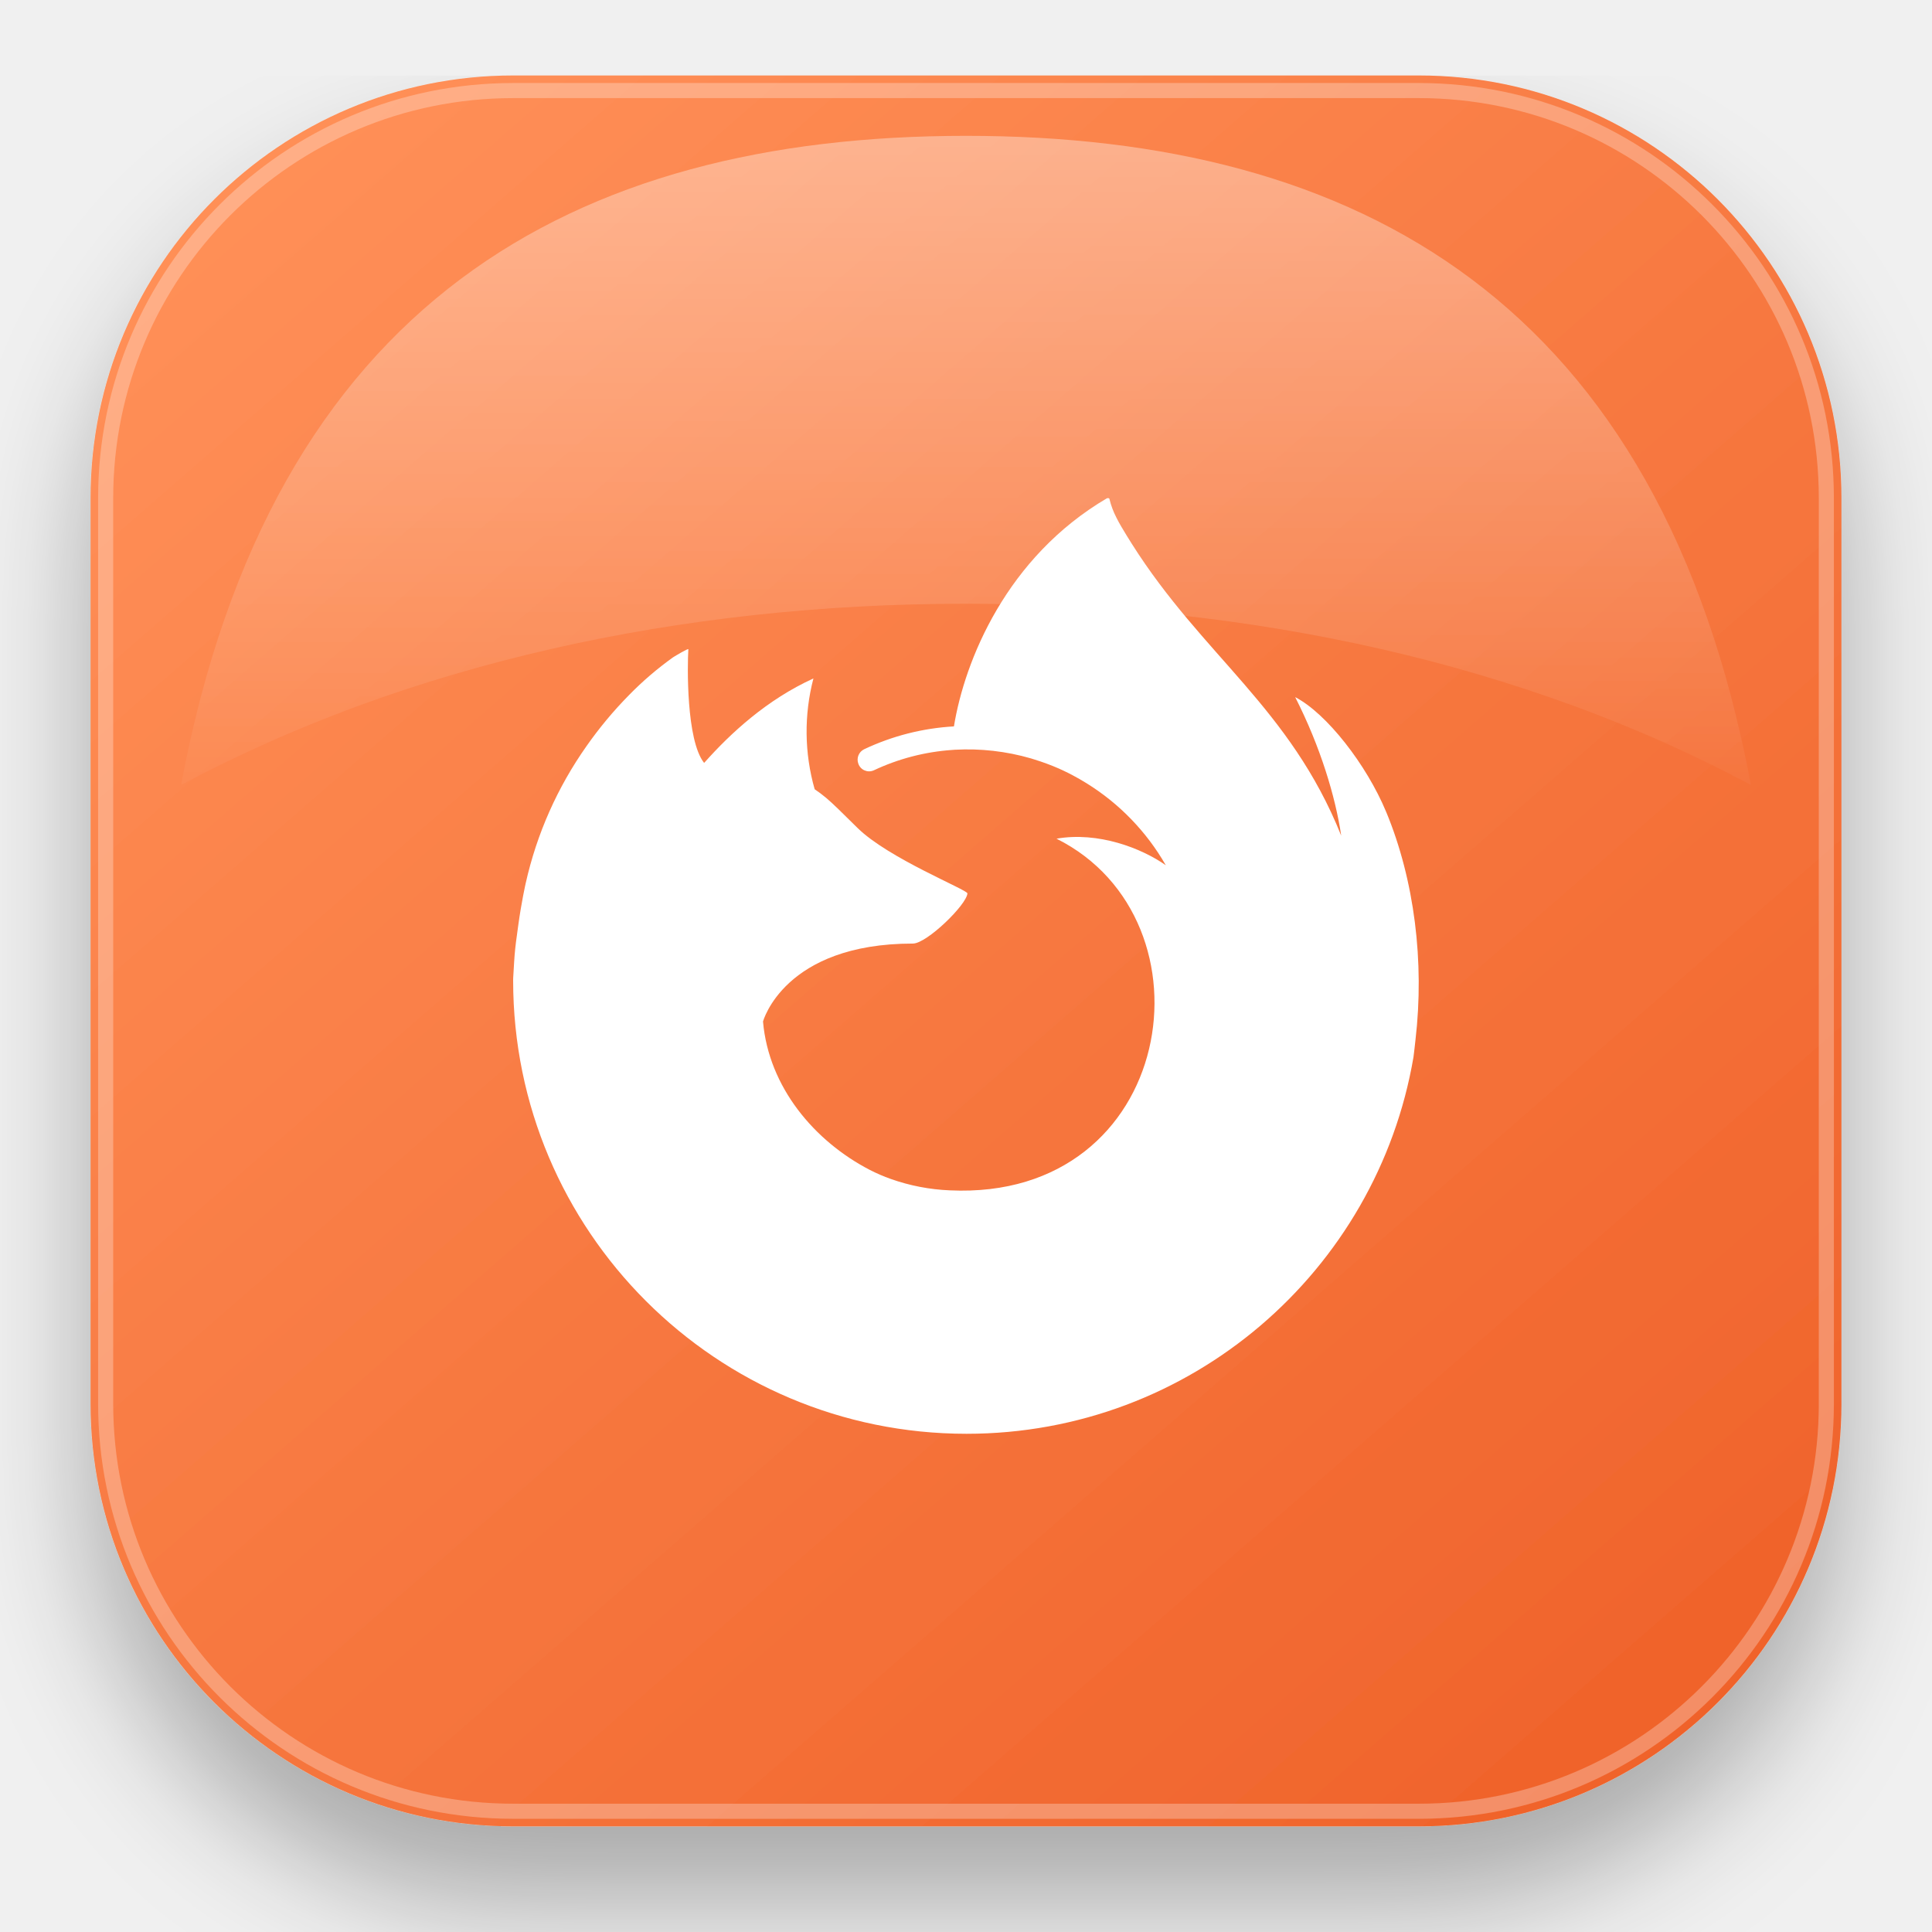
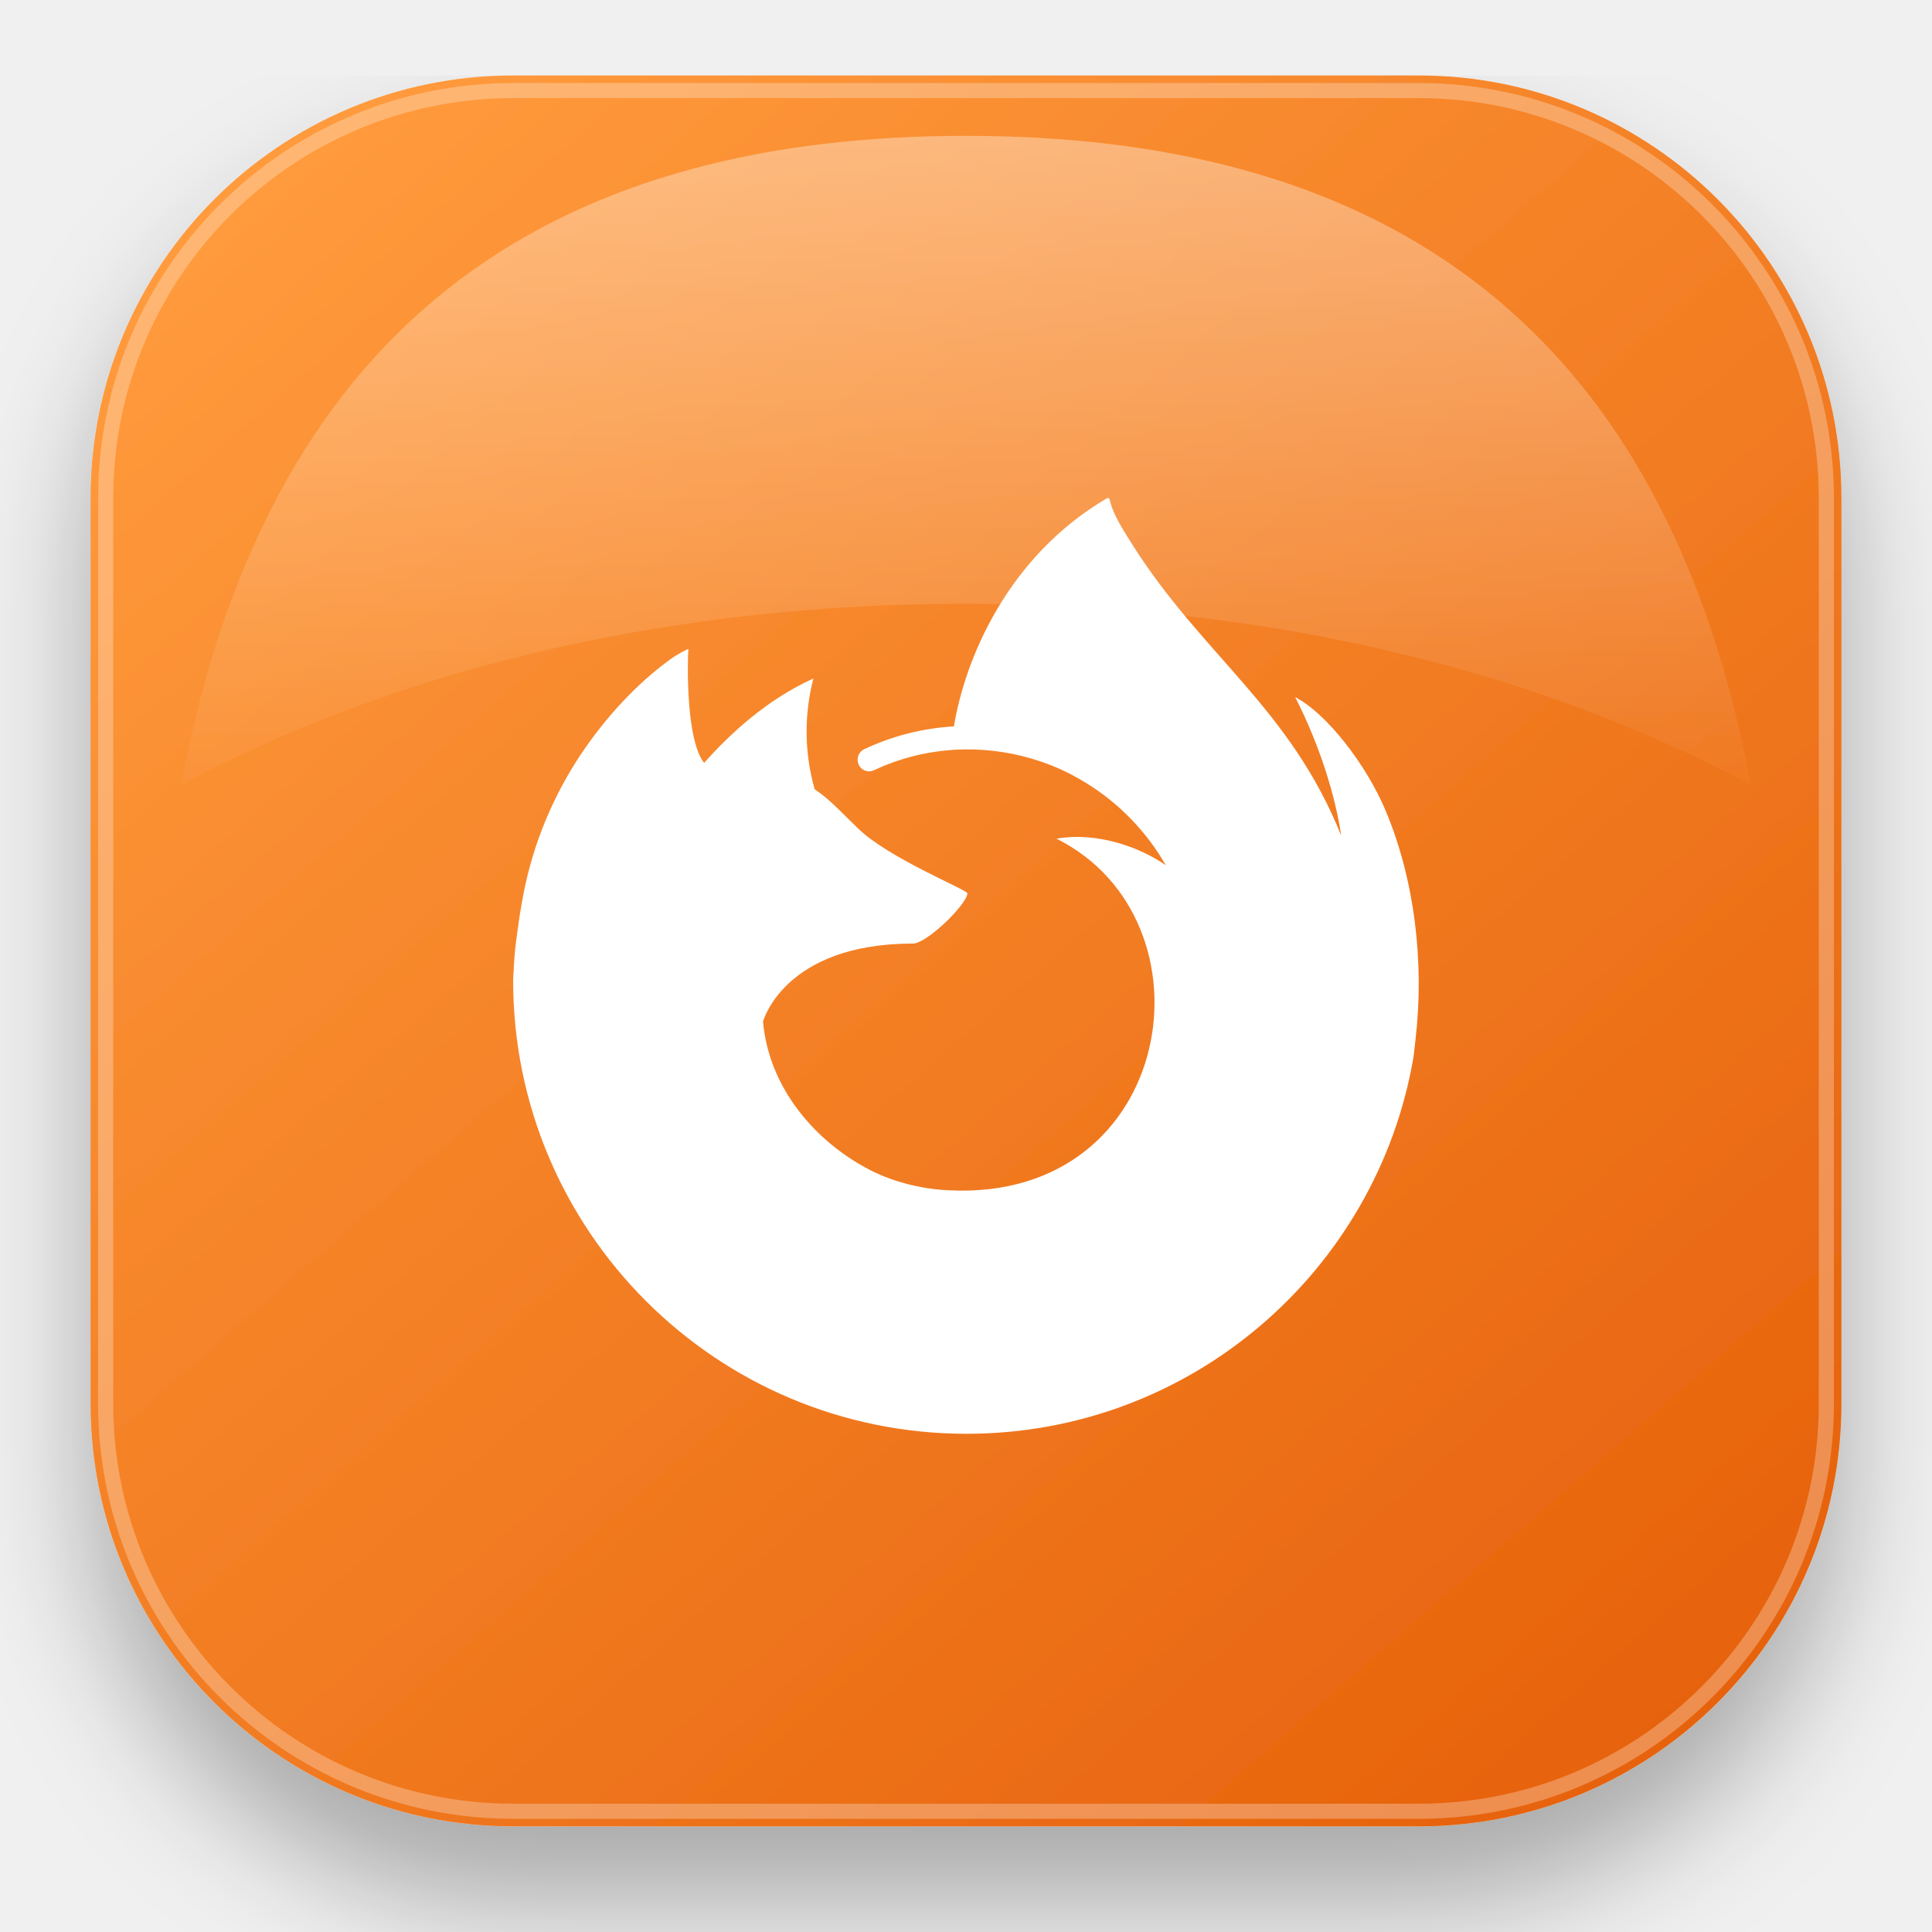
<svg xmlns="http://www.w3.org/2000/svg" viewBox="0 0 128 128" role="img" aria-label="Firefox">
  <defs>
    <linearGradient id="bg" x1="18" y1="12" x2="112" y2="120" gradientUnits="userSpaceOnUse">
-       <stop stop-color="#ff8f57" />
-       <stop offset="1" stop-color="#ef6129" />
+       <stop stop-color="#ff9a3c" />
+       <stop offset="1" stop-color="#e6600a" />
    </linearGradient>
    <linearGradient id="shine" x1="64" y1="7" x2="64" y2="75" gradientUnits="userSpaceOnUse">
      <stop stop-color="#fff" stop-opacity=".38" />
      <stop offset=".72" stop-color="#fff" stop-opacity="0" />
    </linearGradient>
    <filter id="shadow" x="-20%" y="-15%" width="140%" height="160%">
      <feDropShadow dx="0" dy="5" stdDeviation="4" flood-color="#000" flood-opacity=".3" />
    </filter>
  </defs>
  <g filter="url(#shadow)">
    <rect x="6" y="5" width="116" height="116" rx="28" fill="url(#bg)" />
    <rect x="7" y="6" width="114" height="114" rx="27" fill="none" stroke="#fff" stroke-opacity=".28" />
    <path d="M12 52C18 20 38 9 64 9s46 11 52 43c-15-8-33-12-52-12s-37 4-52 12Z" fill="url(#shine)" />
    <path d="M8.824 7.287c.008 0 .004 0 0 0zm-2.8-1.4c.006 0 .003 0 0 0zm16.754 2.161c-.505-1.215-1.53-2.528-2.333-2.943.654 1.283 1.033 2.57 1.177 3.53l.002.02c-1.314-3.278-3.544-4.6-5.366-7.477-.091-.147-.184-.292-.273-.446a3.545 3.545 0 01-.13-.24 2.118 2.118 0 01-.172-.46.03.03 0 00-.027-.03.038.038 0 00-.021 0l-.006.001a.037.037 0 00-.01.005L15.624 0c-2.585 1.515-3.657 4.168-3.932 5.856a6.197 6.197 0 00-2.305.587.297.297 0 00-.147.37c.057.162.24.24.396.17a5.622 5.622 0 012.008-.523l.067-.005a5.847 5.847 0 011.957.222l.095.03a5.816 5.816 0 01.616.228c.08.036.16.073.238.112l.107.055a5.835 5.835 0 01.368.211 5.953 5.953 0 012.034 2.104c-.62-.437-1.733-.868-2.803-.681 4.183 2.09 3.06 9.292-2.737 9.02a5.164 5.164 0 01-1.513-.292 4.42 4.42 0 01-.538-.232c-1.42-.735-2.593-2.121-2.74-3.806 0 0 .537-2 3.845-2 .357 0 1.38-.998 1.398-1.287-.005-.095-2.029-.9-2.817-1.677-.422-.416-.622-.616-.8-.767a3.47 3.47 0 00-.301-.227 5.388 5.388 0 01-.032-2.842c-1.195.544-2.124 1.403-2.8 2.163h-.006c-.46-.584-.428-2.51-.402-2.913-.006-.025-.343.176-.389.206-.406.29-.787.616-1.136.974-.397.403-.76.839-1.085 1.303a9.816 9.816 0 00-1.562 3.52c-.003.013-.11.487-.19 1.073-.013.09-.026.181-.037.272a7.8 7.8 0 00-.069.667l-.002.034-.023.387-.001.06C.386 18.795 5.593 24 12.016 24c5.752 0 10.527-4.176 11.463-9.661.02-.149.035-.298.052-.448.232-1.994-.025-4.09-.753-5.844z" fill="#ffffff" transform="translate(33 33) scale(2.583)" />
  </g>
</svg>
